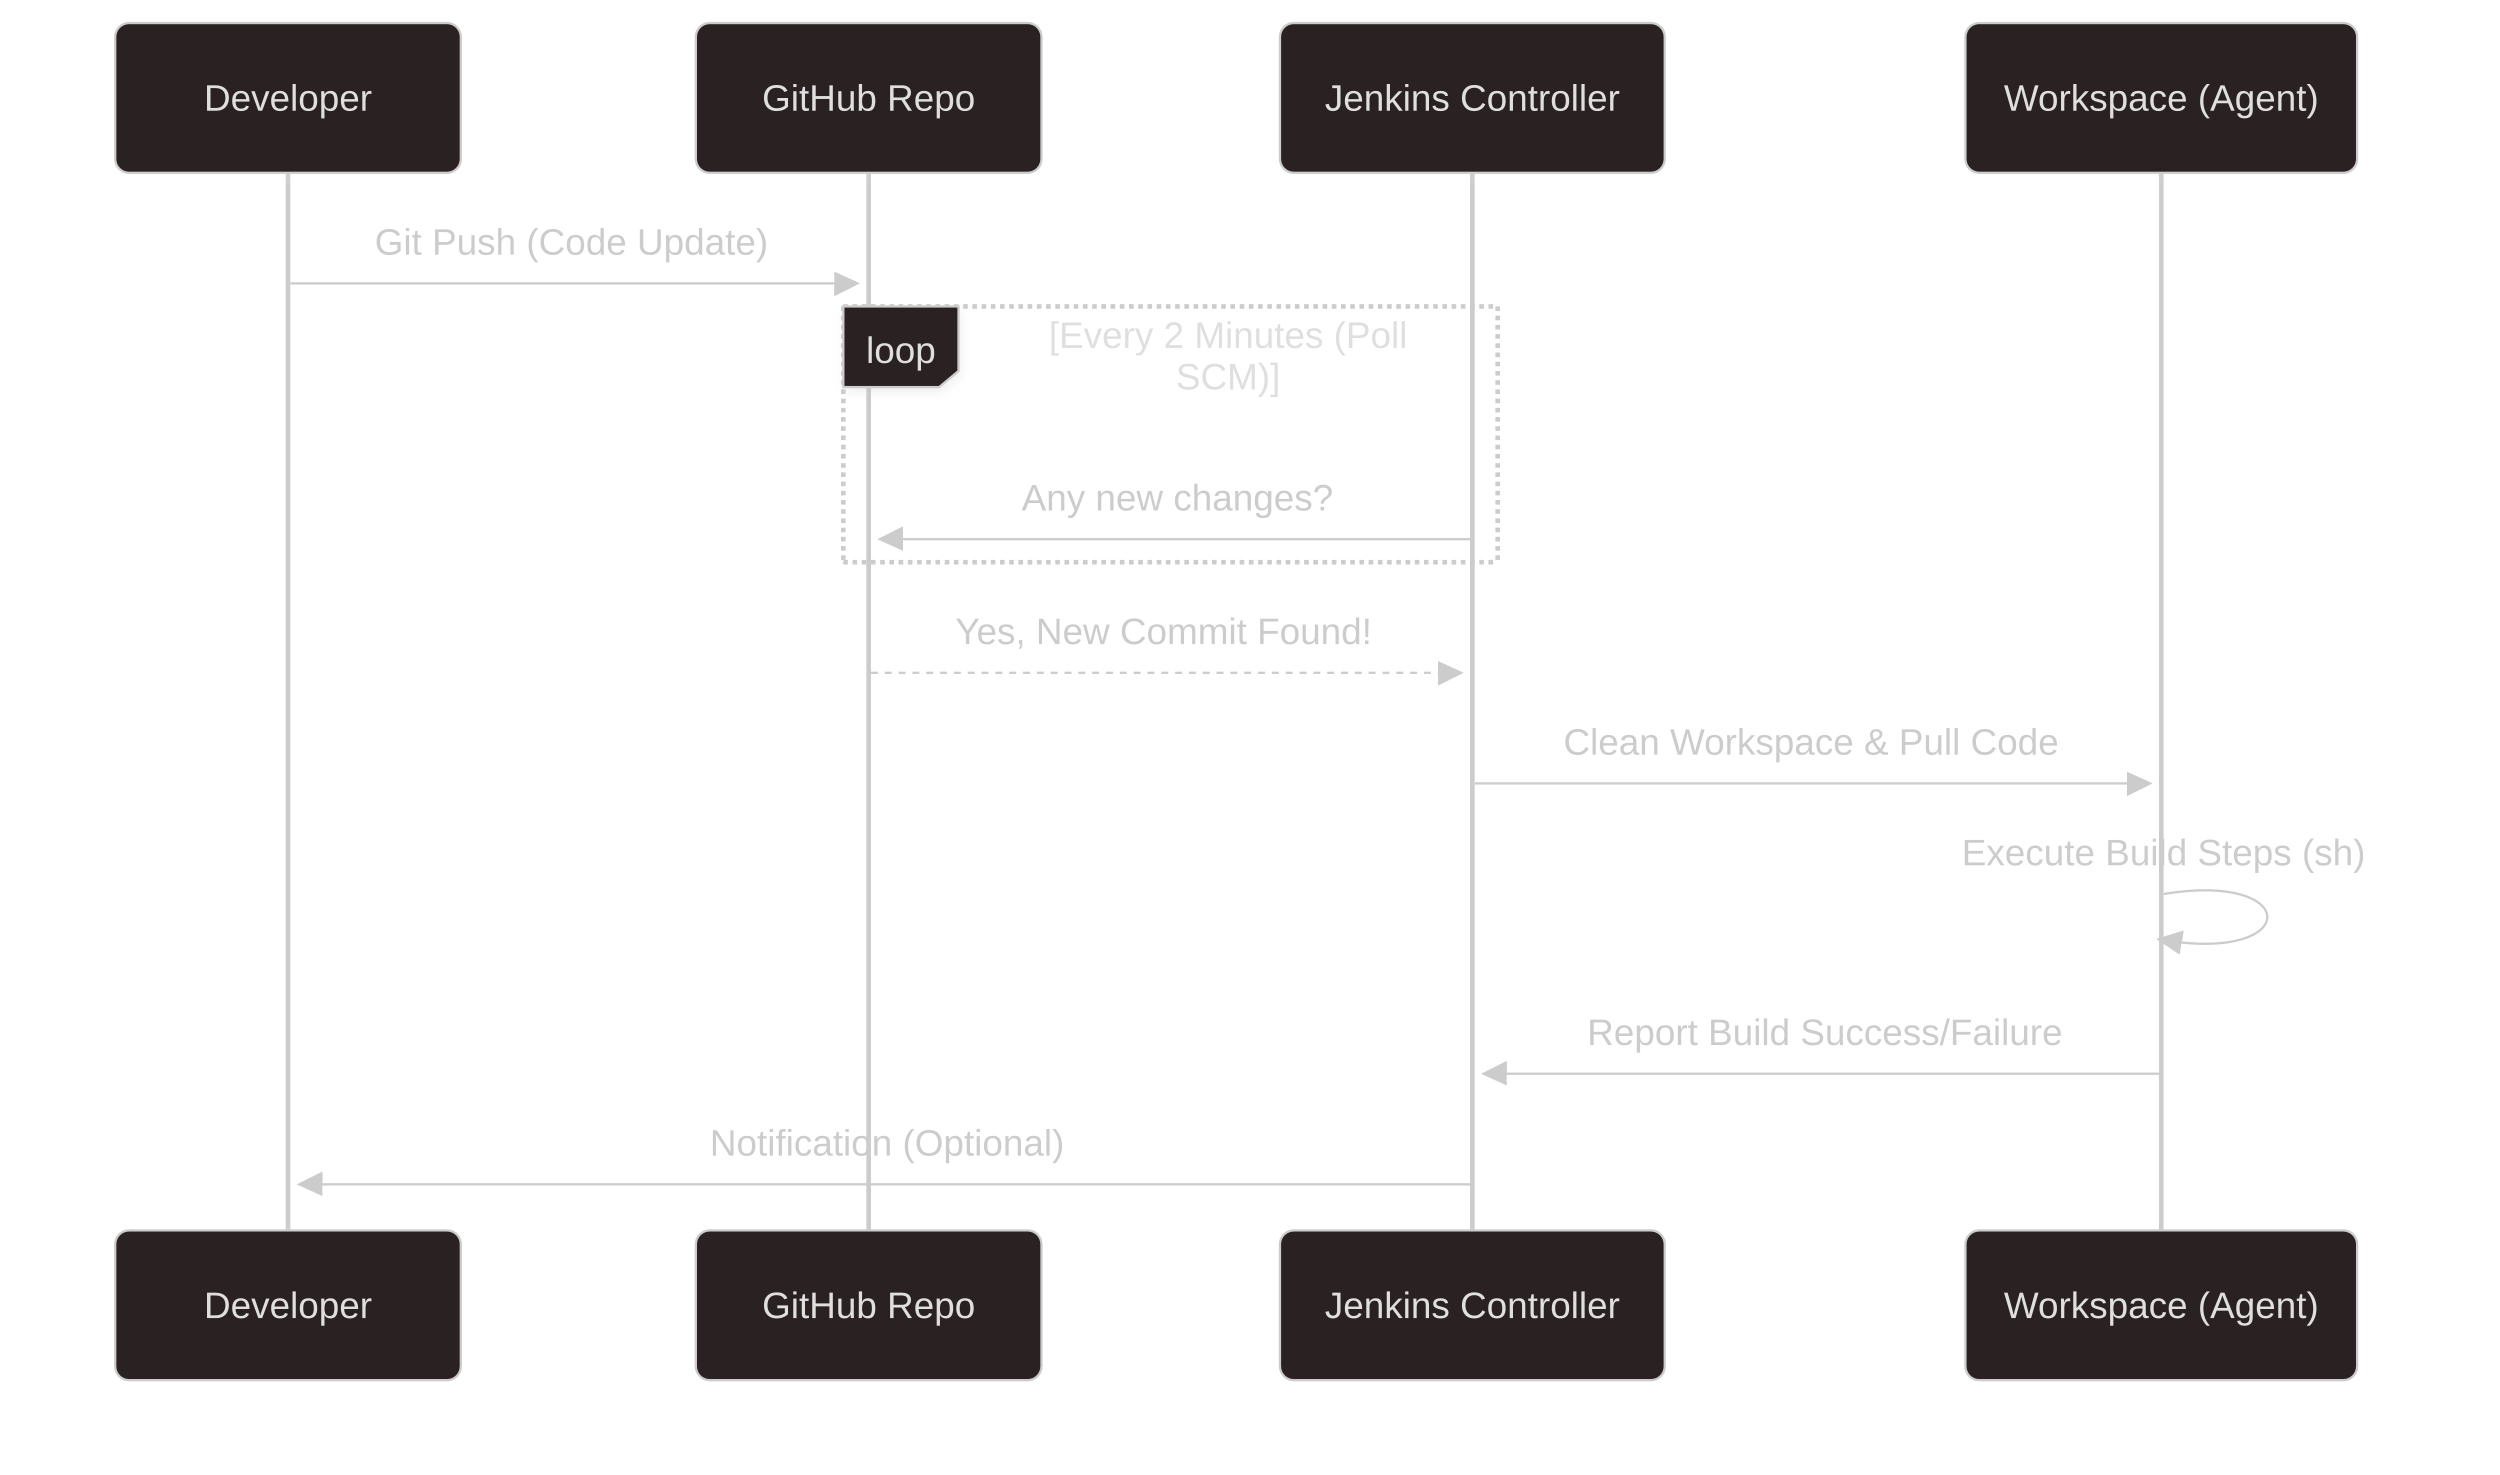
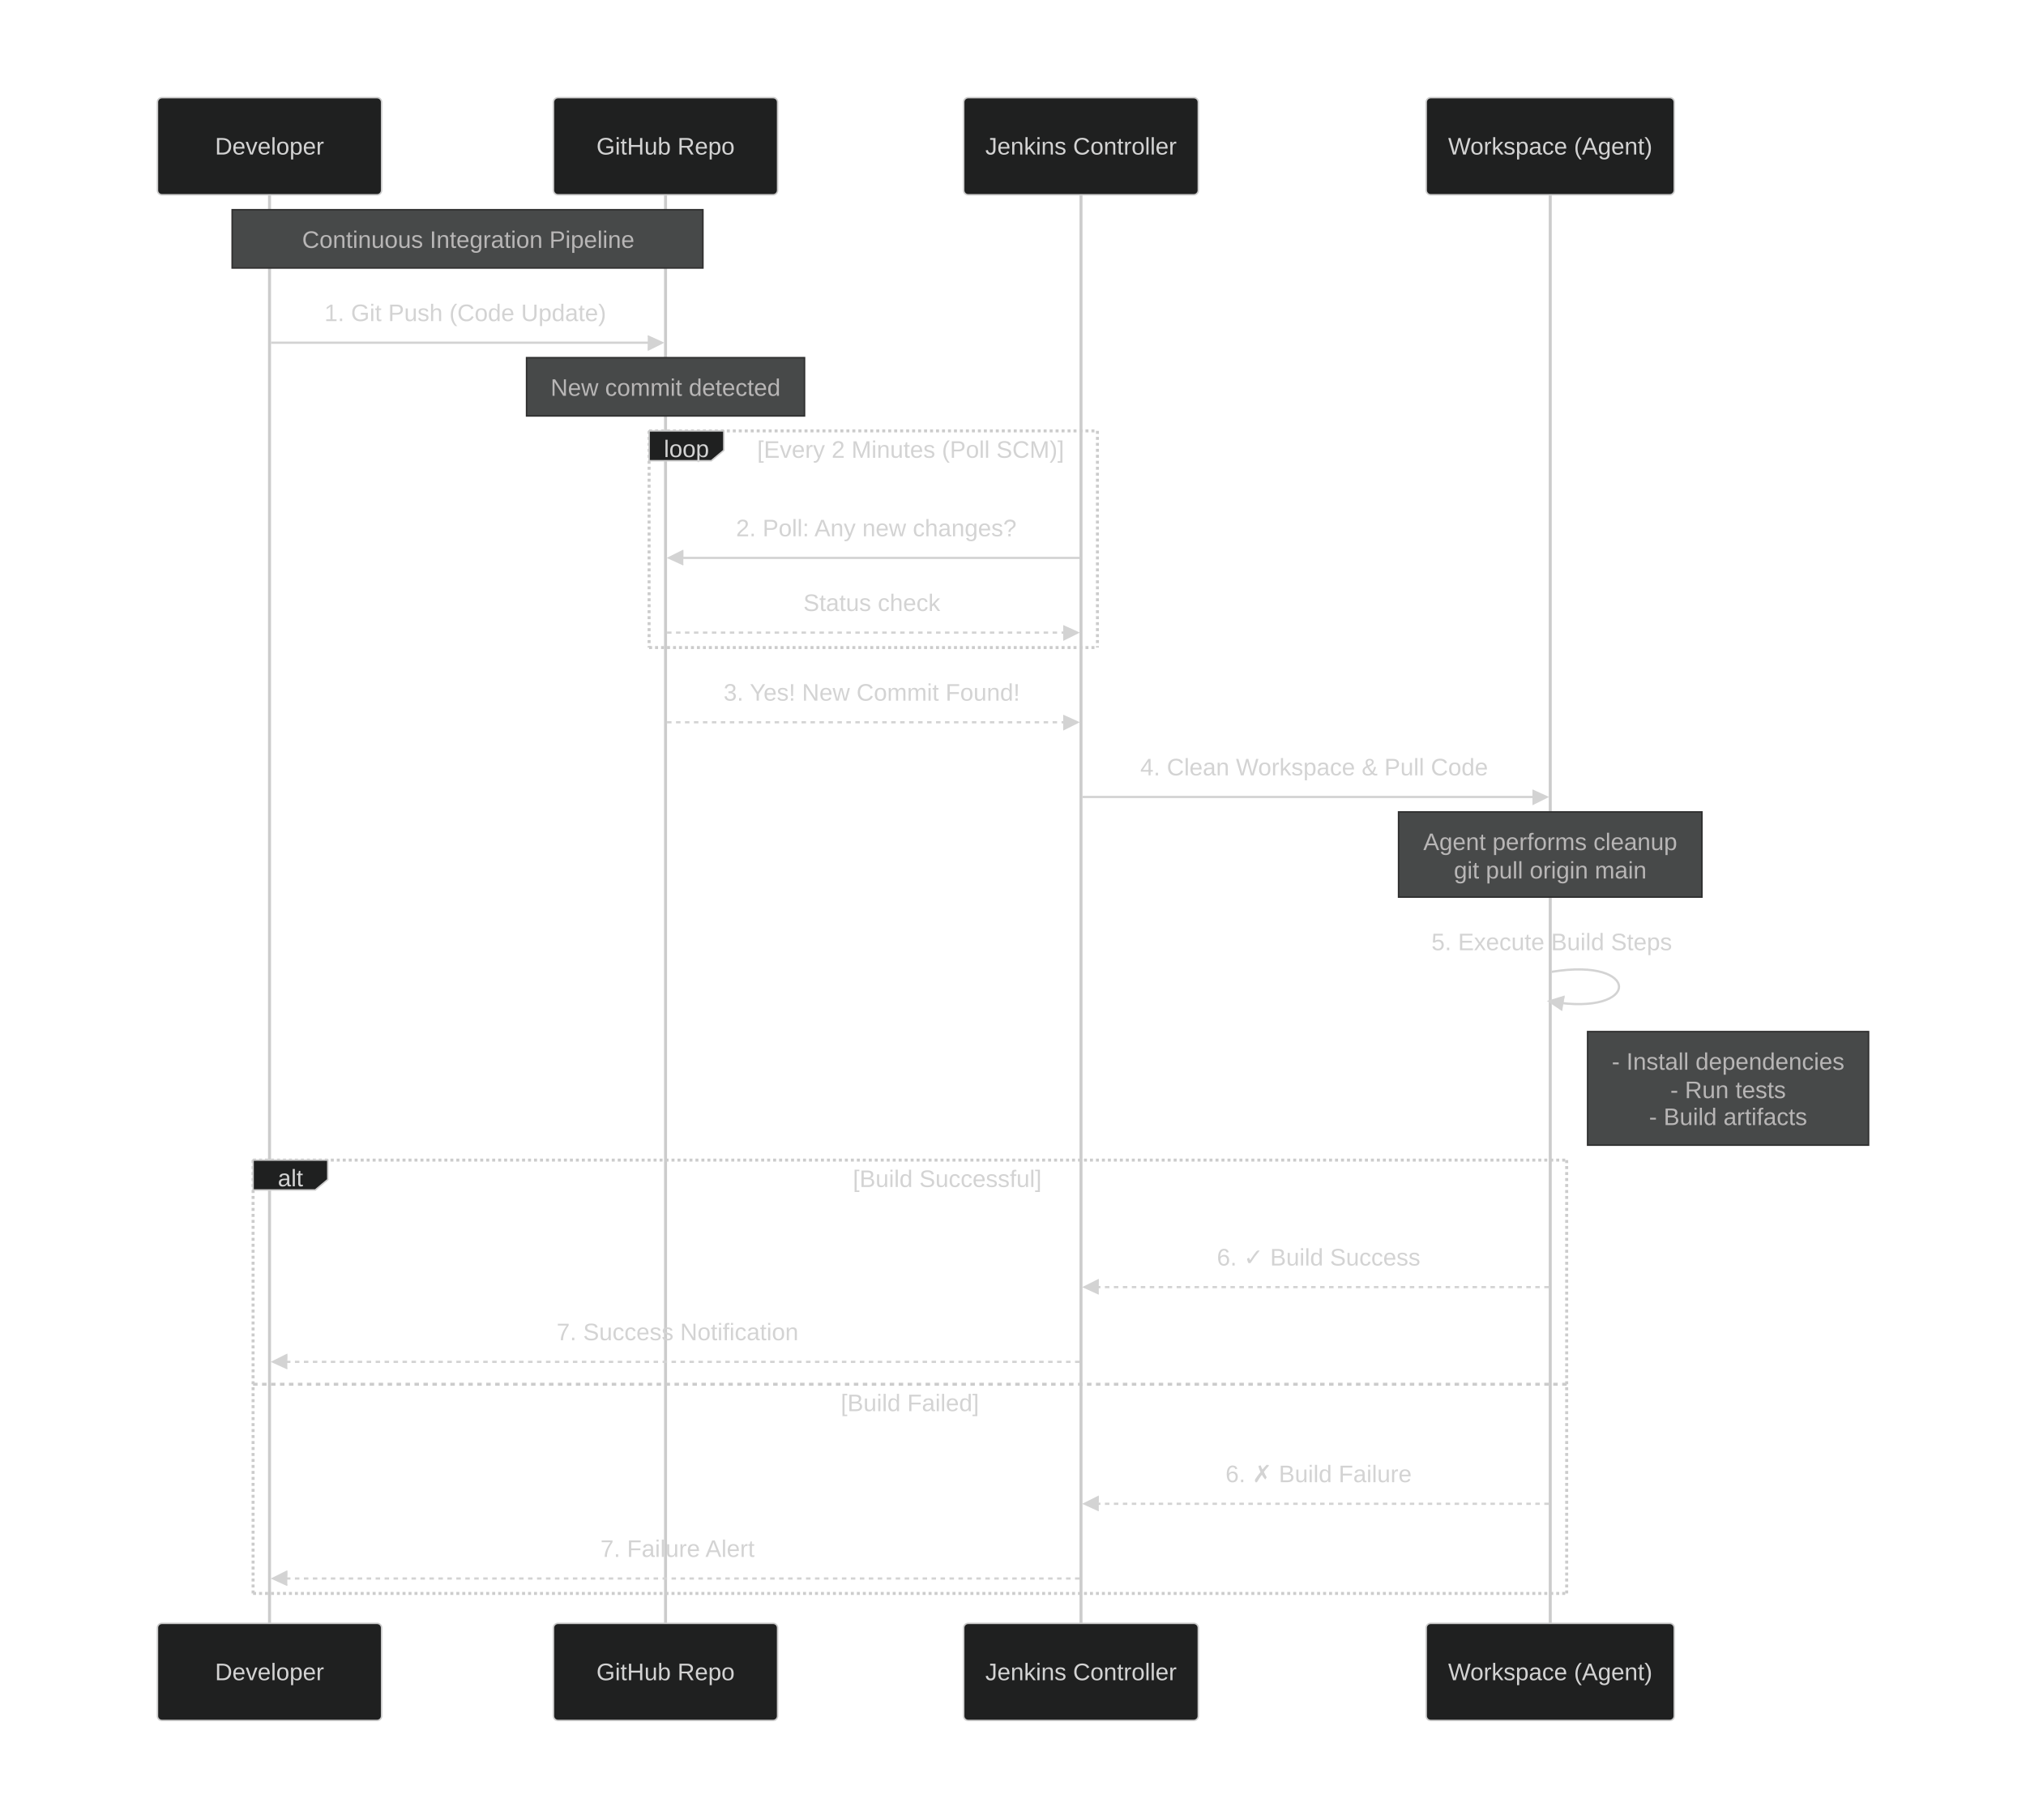
- <svg xmlns="http://www.w3.org/2000/svg" xmlns:html="http://www.w3.org/1999/xhtml" id="export-svg" width="100%" style="max-width: 1085px; background: rgb(35, 32, 48);" viewBox="-50 -10 1085 640" role="graphics-document document" aria-roledescription="sequence">
-   <html:style>p {margin: 0;}</html:style>
+ <svg xmlns="http://www.w3.org/2000/svg" id="mermaid-svg-55" width="100%" style="max-width: 100%;" viewBox="-105.35 -65.35 1355.7 1217.7" height="100%">
  <g>
-     <rect x="803" y="524" fill="#eaeaea" stroke="#666" width="170" height="65" name="WS" rx="6" ry="6" class="actor actor-bottom" data-look="neo" filter="url(#drop-shadow)" />
-     <text x="888" y="556.5" style="text-anchor: middle; font-size: 16px; font-weight: 400;" dominant-baseline="central" alignment-baseline="central" class="actor actor-box">
-       <tspan x="888" dy="0">Workspace (Agent)</tspan>
+     <rect x="849" y="1021" fill="#eaeaea" stroke="#666" width="166" height="65" name="WS" rx="3" ry="3" class="actor actor-bottom" />
+     <text x="932" y="1053.5" dominant-baseline="central" alignment-baseline="central" class="actor actor-box" style="text-anchor: middle; font-size: 16px; font-weight: 400;">
+       <tspan x="932" dy="0">Workspace (Agent)</tspan>
    </text>
  </g>
  <g>
-     <rect x="505.5" y="524" fill="#eaeaea" stroke="#666" width="167" height="65" name="JK" rx="6" ry="6" class="actor actor-bottom" data-look="neo" filter="url(#drop-shadow)" />
-     <text x="589" y="556.5" style="text-anchor: middle; font-size: 16px; font-weight: 400;" dominant-baseline="central" alignment-baseline="central" class="actor actor-box">
-       <tspan x="589" dy="0">Jenkins Controller</tspan>
+     <rect x="539.5" y="1021" fill="#eaeaea" stroke="#666" width="157" height="65" name="JK" rx="3" ry="3" class="actor actor-bottom" />
+     <text x="618" y="1053.5" dominant-baseline="central" alignment-baseline="central" class="actor actor-box" style="text-anchor: middle; font-size: 16px; font-weight: 400;">
+       <tspan x="618" dy="0">Jenkins Controller</tspan>
    </text>
  </g>
  <g>
-     <rect x="252" y="524" fill="#eaeaea" stroke="#666" width="150" height="65" name="GH" rx="6" ry="6" class="actor actor-bottom" data-look="neo" filter="url(#drop-shadow)" />
-     <text x="327" y="556.5" style="text-anchor: middle; font-size: 16px; font-weight: 400;" dominant-baseline="central" alignment-baseline="central" class="actor actor-box">
-       <tspan x="327" dy="0">GitHub Repo</tspan>
+     <rect x="265" y="1021" fill="#eaeaea" stroke="#666" width="150" height="65" name="GH" rx="3" ry="3" class="actor actor-bottom" />
+     <text x="340" y="1053.5" dominant-baseline="central" alignment-baseline="central" class="actor actor-box" style="text-anchor: middle; font-size: 16px; font-weight: 400;">
+       <tspan x="340" dy="0">GitHub Repo</tspan>
    </text>
  </g>
  <g>
-     <rect x="0" y="524" fill="#eaeaea" stroke="#666" width="150" height="65" name="Dev" rx="6" ry="6" class="actor actor-bottom" data-look="neo" filter="url(#drop-shadow)" />
-     <text x="75" y="556.5" style="text-anchor: middle; font-size: 16px; font-weight: 400;" dominant-baseline="central" alignment-baseline="central" class="actor actor-box">
+     <rect x="0" y="1021" fill="#eaeaea" stroke="#666" width="150" height="65" name="Dev" rx="3" ry="3" class="actor actor-bottom" />
+     <text x="75" y="1053.5" dominant-baseline="central" alignment-baseline="central" class="actor actor-box" style="text-anchor: middle; font-size: 16px; font-weight: 400;">
      <tspan x="75" dy="0">Developer</tspan>
    </text>
  </g>
  <g>
-     <line id="actor47" x1="888" y1="65" x2="888" y2="524" class="actor-line 200" stroke-width="0.5px" stroke="#999" name="WS" data-et="life-line" data-id="WS" />
-     <g id="root-47" data-look="neo" data-et="participant" data-type="participant" data-id="WS">
-       <rect x="803" y="0" fill="#eaeaea" stroke="#666" width="170" height="65" name="WS" rx="6" ry="6" class="actor actor-top" data-look="neo" filter="url(#drop-shadow)" />
-       <text x="888" y="32.5" style="text-anchor: middle; font-size: 16px; font-weight: 400;" dominant-baseline="central" alignment-baseline="central" class="actor actor-box">
-         <tspan x="888" dy="0">Workspace (Agent)</tspan>
+     <line id="actor119" x1="932" y1="65" x2="932" y2="1021" class="actor-line 200" stroke-width="0.5px" stroke="#999" name="WS" />
+     <g id="root-119">
+       <rect x="849" y="0" fill="#eaeaea" stroke="#666" width="166" height="65" name="WS" rx="3" ry="3" class="actor actor-top" />
+       <text x="932" y="32.5" dominant-baseline="central" alignment-baseline="central" class="actor actor-box" style="text-anchor: middle; font-size: 16px; font-weight: 400;">
+         <tspan x="932" dy="0">Workspace (Agent)</tspan>
      </text>
    </g>
  </g>
  <g>
-     <line id="actor46" x1="589" y1="65" x2="589" y2="524" class="actor-line 200" stroke-width="0.5px" stroke="#999" name="JK" data-et="life-line" data-id="JK" />
-     <g id="root-46" data-look="neo" data-et="participant" data-type="participant" data-id="JK">
-       <rect x="505.5" y="0" fill="#eaeaea" stroke="#666" width="167" height="65" name="JK" rx="6" ry="6" class="actor actor-top" data-look="neo" filter="url(#drop-shadow)" />
-       <text x="589" y="32.5" style="text-anchor: middle; font-size: 16px; font-weight: 400;" dominant-baseline="central" alignment-baseline="central" class="actor actor-box">
-         <tspan x="589" dy="0">Jenkins Controller</tspan>
+     <line id="actor118" x1="618" y1="65" x2="618" y2="1021" class="actor-line 200" stroke-width="0.5px" stroke="#999" name="JK" />
+     <g id="root-118">
+       <rect x="539.5" y="0" fill="#eaeaea" stroke="#666" width="157" height="65" name="JK" rx="3" ry="3" class="actor actor-top" />
+       <text x="618" y="32.5" dominant-baseline="central" alignment-baseline="central" class="actor actor-box" style="text-anchor: middle; font-size: 16px; font-weight: 400;">
+         <tspan x="618" dy="0">Jenkins Controller</tspan>
      </text>
    </g>
  </g>
  <g>
-     <line id="actor45" x1="327" y1="65" x2="327" y2="524" class="actor-line 200" stroke-width="0.5px" stroke="#999" name="GH" data-et="life-line" data-id="GH" />
-     <g id="root-45" data-look="neo" data-et="participant" data-type="participant" data-id="GH">
-       <rect x="252" y="0" fill="#eaeaea" stroke="#666" width="150" height="65" name="GH" rx="6" ry="6" class="actor actor-top" data-look="neo" filter="url(#drop-shadow)" />
-       <text x="327" y="32.5" style="text-anchor: middle; font-size: 16px; font-weight: 400;" dominant-baseline="central" alignment-baseline="central" class="actor actor-box">
-         <tspan x="327" dy="0">GitHub Repo</tspan>
+     <line id="actor117" x1="340" y1="65" x2="340" y2="1021" class="actor-line 200" stroke-width="0.5px" stroke="#999" name="GH" />
+     <g id="root-117">
+       <rect x="265" y="0" fill="#eaeaea" stroke="#666" width="150" height="65" name="GH" rx="3" ry="3" class="actor actor-top" />
+       <text x="340" y="32.5" dominant-baseline="central" alignment-baseline="central" class="actor actor-box" style="text-anchor: middle; font-size: 16px; font-weight: 400;">
+         <tspan x="340" dy="0">GitHub Repo</tspan>
      </text>
    </g>
  </g>
  <g>
-     <line id="actor44" x1="75" y1="65" x2="75" y2="524" class="actor-line 200" stroke-width="0.5px" stroke="#999" name="Dev" data-et="life-line" data-id="Dev" />
-     <g id="root-44" data-look="neo" data-et="participant" data-type="participant" data-id="Dev">
-       <rect x="0" y="0" fill="#eaeaea" stroke="#666" width="150" height="65" name="Dev" rx="6" ry="6" class="actor actor-top" data-look="neo" filter="url(#drop-shadow)" />
-       <text x="75" y="32.5" style="text-anchor: middle; font-size: 16px; font-weight: 400;" dominant-baseline="central" alignment-baseline="central" class="actor actor-box">
+     <line id="actor116" x1="75" y1="65" x2="75" y2="1021" class="actor-line 200" stroke-width="0.5px" stroke="#999" name="Dev" />
+     <g id="root-116">
+       <rect x="0" y="0" fill="#eaeaea" stroke="#666" width="150" height="65" name="Dev" rx="3" ry="3" class="actor actor-top" />
+       <text x="75" y="32.5" dominant-baseline="central" alignment-baseline="central" class="actor actor-box" style="text-anchor: middle; font-size: 16px; font-weight: 400;">
        <tspan x="75" dy="0">Developer</tspan>
      </text>
    </g>
  </g>
-   <style>#export-svg{font-family:arial,sans-serif;font-size:14px;fill:#ccc;}@keyframes edge-animation-frame{from{stroke-dashoffset:0;}}@keyframes dash{to{stroke-dashoffset:0;}}#export-svg .edge-animation-slow{stroke-dasharray:9,5!important;stroke-dashoffset:900;animation:dash 50s linear infinite;stroke-linecap:round;}#export-svg .edge-animation-fast{stroke-dasharray:9,5!important;stroke-dashoffset:900;animation:dash 20s linear infinite;stroke-linecap:round;}#export-svg .error-icon{fill:hsl(20, 1.587%, 12.353%);}#export-svg .error-text{fill:rgb(223, 223.667, 224);stroke:rgb(223, 223.667, 224);}#export-svg .edge-thickness-normal{stroke-width:1px;}#export-svg .edge-thickness-thick{stroke-width:3.5px;}#export-svg .edge-pattern-solid{stroke-dasharray:0;}#export-svg .edge-thickness-invisible{stroke-width:0;fill:none;}#export-svg .edge-pattern-dashed{stroke-dasharray:3;}#export-svg .edge-pattern-dotted{stroke-dasharray:2;}#export-svg .marker{fill:#cccccc;stroke:#cccccc;}#export-svg .marker.cross{stroke:#cccccc;}#export-svg svg{font-family:arial,sans-serif;font-size:14px;}#export-svg p{margin:0;}#export-svg .actor{stroke:#cccccc;fill:#2a2020;stroke-width:1;}#export-svg rect.actor.outer-path[data-look="neo"]{filter:drop-shadow( 1px 2px 2px rgba(185,185,185,0.2));}#export-svg rect.note[data-look="neo"]{stroke:hsl(52.683, 60%, 73.922%);fill:#fff5ad;filter:drop-shadow( 1px 2px 2px rgba(185,185,185,0.2));stroke-width:1;}#export-svg text.actor&gt;tspan{fill:#e0dfdf;stroke:none;}#export-svg .actor-line{stroke:#cccccc;}#export-svg .innerArc{stroke-width:1.5;stroke-dasharray:none;}#export-svg .messageLine0{stroke-width:1;stroke-dasharray:none;stroke:#ccc;}#export-svg .messageLine1{stroke-width:1;stroke-dasharray:2,2;stroke:#ccc;}#export-svg #arrowhead path{fill:#ccc;stroke:#ccc;}#export-svg .sequenceNumber{fill:#333333;}#export-svg #sequencenumber{fill:#ccc;}#export-svg #crosshead path{fill:#ccc;stroke:#ccc;}#export-svg .messageText{fill:#ccc;stroke:none;}#export-svg .labelBox{stroke:#cccccc;fill:#2a2020;filter:drop-shadow( 1px 2px 2px rgba(185,185,185,0.2));}#export-svg .labelText,#export-svg .labelText&gt;tspan{fill:#e0dfdf;stroke:none;}#export-svg .loopText,#export-svg .loopText&gt;tspan{fill:#e0dfdf;stroke:none;}#export-svg .loopLine{stroke-width:2px;stroke-dasharray:2,2;stroke:#cccccc;fill:#cccccc;}#export-svg .note{stroke:hsl(52.683, 60%, 73.922%);fill:#fff5ad;}#export-svg .noteText,#export-svg .noteText&gt;tspan{fill:#333;stroke:none;font-weight:normal;}#export-svg .activation0{fill:hsl(180, 1.587%, 28.353%);stroke:hsl(180, 1.587%, 18.353%);}#export-svg .activation1{fill:hsl(180, 1.587%, 28.353%);stroke:hsl(180, 1.587%, 18.353%);}#export-svg .activation2{fill:hsl(180, 1.587%, 28.353%);stroke:hsl(180, 1.587%, 18.353%);}#export-svg .actorPopupMenu{position:absolute;}#export-svg .actorPopupMenuPanel{position:absolute;fill:#2a2020;box-shadow:0px 8px 16px 0px rgba(0,0,0,0.2);filter:drop-shadow(3px 5px 2px rgb(0 0 0 / 0.4));}#export-svg .actor-man circle,#export-svg line{fill:#2a2020;stroke-width:2px;}#export-svg g rect.rect{filter:drop-shadow( 1px 2px 2px rgba(185,185,185,0.2));stroke:#ccc;stroke-width:1;}#export-svg .node .neo-node{stroke:#ccc;}#export-svg [data-look="neo"].node rect,#export-svg [data-look="neo"].cluster rect,#export-svg [data-look="neo"].node polygon{stroke:url(#export-svg-gradient);filter:drop-shadow( 1px 2px 2px rgba(185,185,185,0.2));}#export-svg [data-look="neo"].node path{stroke:url(#export-svg-gradient);stroke-width:1;}#export-svg [data-look="neo"].node .outer-path{filter:drop-shadow( 1px 2px 2px rgba(185,185,185,0.2));}#export-svg [data-look="neo"].node .neo-line path{stroke:#ccc;filter:none;}#export-svg [data-look="neo"].node circle{stroke:url(#export-svg-gradient);filter:drop-shadow( 1px 2px 2px rgba(185,185,185,0.2));}#export-svg [data-look="neo"].node circle .state-start{fill:#000000;}#export-svg [data-look="neo"].statediagram-cluster rect{fill:#2a2020;stroke:url(#export-svg-gradient);stroke-width:1;}#export-svg [data-look="neo"].icon-shape .icon{fill:url(#export-svg-gradient);filter:drop-shadow( 1px 2px 2px rgba(185,185,185,0.2));}#export-svg [data-look="neo"].icon-shape .icon-neo path{stroke:url(#export-svg-gradient);filter:drop-shadow( 1px 2px 2px rgba(185,185,185,0.2));}#export-svg :root{--mermaid-font-family:"trebuchet ms",verdana,arial,sans-serif;}</style>
+   <style>#mermaid-svg-55{font-family:"trebuchet ms",verdana,arial,sans-serif;font-size:16px;fill:#ccc;}@keyframes edge-animation-frame{from{stroke-dashoffset:0;}}@keyframes dash{to{stroke-dashoffset:0;}}#mermaid-svg-55 .edge-animation-slow{stroke-dasharray:9,5!important;stroke-dashoffset:900;animation:dash 50s linear infinite;stroke-linecap:round;}#mermaid-svg-55 .edge-animation-fast{stroke-dasharray:9,5!important;stroke-dashoffset:900;animation:dash 20s linear infinite;stroke-linecap:round;}#mermaid-svg-55 .error-icon{fill:#a44141;}#mermaid-svg-55 .error-text{fill:#ddd;stroke:#ddd;}#mermaid-svg-55 .edge-thickness-normal{stroke-width:1px;}#mermaid-svg-55 .edge-thickness-thick{stroke-width:3.5px;}#mermaid-svg-55 .edge-pattern-solid{stroke-dasharray:0;}#mermaid-svg-55 .edge-thickness-invisible{stroke-width:0;fill:none;}#mermaid-svg-55 .edge-pattern-dashed{stroke-dasharray:3;}#mermaid-svg-55 .edge-pattern-dotted{stroke-dasharray:2;}#mermaid-svg-55 .marker{fill:lightgrey;stroke:lightgrey;}#mermaid-svg-55 .marker.cross{stroke:lightgrey;}#mermaid-svg-55 svg{font-family:"trebuchet ms",verdana,arial,sans-serif;font-size:16px;}#mermaid-svg-55 p{margin:0;}#mermaid-svg-55 .actor{stroke:#ccc;fill:#1f2020;}#mermaid-svg-55 text.actor&gt;tspan{fill:lightgrey;stroke:none;}#mermaid-svg-55 .actor-line{stroke:#ccc;}#mermaid-svg-55 .messageLine0{stroke-width:1.5;stroke-dasharray:none;stroke:lightgrey;}#mermaid-svg-55 .messageLine1{stroke-width:1.5;stroke-dasharray:2,2;stroke:lightgrey;}#mermaid-svg-55 #arrowhead path{fill:lightgrey;stroke:lightgrey;}#mermaid-svg-55 .sequenceNumber{fill:black;}#mermaid-svg-55 #sequencenumber{fill:lightgrey;}#mermaid-svg-55 #crosshead path{fill:lightgrey;stroke:lightgrey;}#mermaid-svg-55 .messageText{fill:lightgrey;stroke:none;}#mermaid-svg-55 .labelBox{stroke:#ccc;fill:#1f2020;}#mermaid-svg-55 .labelText,#mermaid-svg-55 .labelText&gt;tspan{fill:lightgrey;stroke:none;}#mermaid-svg-55 .loopText,#mermaid-svg-55 .loopText&gt;tspan{fill:lightgrey;stroke:none;}#mermaid-svg-55 .loopLine{stroke-width:2px;stroke-dasharray:2,2;stroke:#ccc;fill:#ccc;}#mermaid-svg-55 .note{stroke:hsl(180, 0%, 18.353%);fill:hsl(180, 1.587%, 28.353%);}#mermaid-svg-55 .noteText,#mermaid-svg-55 .noteText&gt;tspan{fill:rgb(183.848, 181.552, 181.552);stroke:none;}#mermaid-svg-55 .activation0{fill:hsl(180, 1.587%, 28.353%);stroke:#ccc;}#mermaid-svg-55 .activation1{fill:hsl(180, 1.587%, 28.353%);stroke:#ccc;}#mermaid-svg-55 .activation2{fill:hsl(180, 1.587%, 28.353%);stroke:#ccc;}#mermaid-svg-55 .actorPopupMenu{position:absolute;}#mermaid-svg-55 .actorPopupMenuPanel{position:absolute;fill:#1f2020;box-shadow:0px 8px 16px 0px rgba(0,0,0,0.2);filter:drop-shadow(3px 5px 2px rgb(0 0 0 / 0.4));}#mermaid-svg-55 .actor-man line{stroke:#ccc;fill:#1f2020;}#mermaid-svg-55 .actor-man circle,#mermaid-svg-55 line{stroke:#ccc;fill:#1f2020;stroke-width:2px;}#mermaid-svg-55 :root{--mermaid-font-family:"trebuchet ms",verdana,arial,sans-serif;}</style>
  <g />
  <defs>
    <symbol id="computer" width="24" height="24">
      <path transform="scale(.5)" d="M2 2v13h20v-13h-20zm18 11h-16v-9h16v9zm-10.228 6l.466-1h3.524l.467 1h-4.457zm14.228 3h-24l2-6h2.104l-1.33 4h18.45l-1.297-4h2.073l2 6zm-5-10h-14v-7h14v7z" />
    </symbol>
  </defs>
  <defs>
    <symbol id="database" fill-rule="evenodd" clip-rule="evenodd">
      <path transform="scale(.5)" d="M12.258.001l.256.004.255.005.253.008.251.01.249.012.247.015.246.016.242.019.241.02.239.023.236.024.233.027.231.028.229.031.225.032.223.034.22.036.217.038.214.04.211.041.208.043.205.045.201.046.198.048.194.05.191.051.187.053.183.054.18.056.175.057.172.059.168.06.163.061.16.063.155.064.15.066.074.033.073.033.071.034.07.034.069.035.068.035.067.035.066.035.064.036.064.036.062.036.06.036.06.037.058.037.058.037.055.038.055.038.053.038.052.038.051.039.05.039.048.039.047.039.045.04.044.04.043.04.041.04.04.041.039.041.037.041.036.041.034.041.033.042.032.042.03.042.029.042.027.042.026.043.024.043.023.043.021.043.02.043.018.044.017.043.015.044.013.044.012.044.011.045.009.044.007.045.006.045.004.045.002.045.001.045v17l-.001.045-.002.045-.004.045-.006.045-.007.045-.009.044-.011.045-.012.044-.013.044-.015.044-.017.043-.018.044-.02.043-.021.043-.023.043-.024.043-.026.043-.027.042-.029.042-.03.042-.032.042-.033.042-.034.041-.036.041-.037.041-.039.041-.04.041-.041.04-.043.04-.044.04-.045.04-.047.039-.048.039-.05.039-.051.039-.052.038-.053.038-.055.038-.055.038-.058.037-.058.037-.06.037-.06.036-.062.036-.064.036-.064.036-.066.035-.067.035-.068.035-.069.035-.07.034-.071.034-.073.033-.074.033-.15.066-.155.064-.16.063-.163.061-.168.06-.172.059-.175.057-.18.056-.183.054-.187.053-.191.051-.194.05-.198.048-.201.046-.205.045-.208.043-.211.041-.214.04-.217.038-.22.036-.223.034-.225.032-.229.031-.231.028-.233.027-.236.024-.239.023-.241.02-.242.019-.246.016-.247.015-.249.012-.251.01-.253.008-.255.005-.256.004-.258.001-.258-.001-.256-.004-.255-.005-.253-.008-.251-.01-.249-.012-.247-.015-.245-.016-.243-.019-.241-.02-.238-.023-.236-.024-.234-.027-.231-.028-.228-.031-.226-.032-.223-.034-.22-.036-.217-.038-.214-.04-.211-.041-.208-.043-.204-.045-.201-.046-.198-.048-.195-.05-.19-.051-.187-.053-.184-.054-.179-.056-.176-.057-.172-.059-.167-.06-.164-.061-.159-.063-.155-.064-.151-.066-.074-.033-.072-.033-.072-.034-.07-.034-.069-.035-.068-.035-.067-.035-.066-.035-.064-.036-.063-.036-.062-.036-.061-.036-.06-.037-.058-.037-.057-.037-.056-.038-.055-.038-.053-.038-.052-.038-.051-.039-.049-.039-.049-.039-.046-.039-.046-.04-.044-.04-.043-.04-.041-.04-.04-.041-.039-.041-.037-.041-.036-.041-.034-.041-.033-.042-.032-.042-.03-.042-.029-.042-.027-.042-.026-.043-.024-.043-.023-.043-.021-.043-.02-.043-.018-.044-.017-.043-.015-.044-.013-.044-.012-.044-.011-.045-.009-.044-.007-.045-.006-.045-.004-.045-.002-.045-.001-.045v-17l.001-.045.002-.045.004-.045.006-.045.007-.045.009-.044.011-.045.012-.044.013-.044.015-.044.017-.043.018-.044.02-.043.021-.043.023-.043.024-.043.026-.043.027-.042.029-.042.03-.042.032-.042.033-.042.034-.041.036-.041.037-.041.039-.041.04-.041.041-.04.043-.04.044-.04.046-.04.046-.039.049-.039.049-.039.051-.039.052-.038.053-.038.055-.038.056-.038.057-.037.058-.037.06-.037.061-.036.062-.036.063-.036.064-.036.066-.035.067-.035.068-.035.069-.035.07-.034.072-.034.072-.033.074-.033.151-.066.155-.064.159-.063.164-.061.167-.06.172-.059.176-.057.179-.056.184-.054.187-.053.19-.051.195-.05.198-.048.201-.046.204-.045.208-.043.211-.041.214-.04.217-.038.22-.036.223-.034.226-.032.228-.031.231-.028.234-.027.236-.024.238-.023.241-.02.243-.019.245-.016.247-.015.249-.012.251-.01.253-.008.255-.005.256-.004.258-.001.258.001zm-9.258 20.499v.01l.001.021.003.021.004.022.005.021.006.022.007.022.009.023.01.022.011.023.012.023.013.023.015.023.016.024.017.023.018.024.019.024.021.024.022.025.023.024.024.025.052.049.056.05.061.051.066.051.07.051.075.051.079.052.084.052.088.052.092.052.097.052.102.051.105.052.11.052.114.051.119.051.123.051.127.05.131.05.135.05.139.048.144.049.147.047.152.047.155.047.16.045.163.045.167.043.171.043.176.041.178.041.183.039.187.039.19.037.194.035.197.035.202.033.204.031.209.03.212.029.216.027.219.025.222.024.226.021.23.02.233.018.236.016.24.015.243.012.246.01.249.008.253.005.256.004.259.001.26-.001.257-.004.254-.005.25-.008.247-.011.244-.012.241-.014.237-.016.233-.018.231-.021.226-.021.224-.024.22-.026.216-.027.212-.028.21-.031.205-.031.202-.034.198-.034.194-.036.191-.037.187-.039.183-.04.179-.04.175-.042.172-.043.168-.044.163-.045.16-.046.155-.046.152-.047.148-.048.143-.049.139-.049.136-.05.131-.05.126-.05.123-.051.118-.052.114-.051.11-.052.106-.052.101-.052.096-.052.092-.052.088-.053.083-.051.079-.052.074-.052.07-.051.065-.051.06-.051.056-.05.051-.05.023-.024.023-.025.021-.024.02-.024.019-.024.018-.024.017-.024.015-.023.014-.024.013-.023.012-.023.01-.023.01-.022.008-.022.006-.022.006-.022.004-.022.004-.021.001-.021.001-.021v-4.127l-.077.055-.08.053-.083.054-.085.053-.087.052-.09.052-.093.051-.095.05-.097.05-.1.049-.102.049-.105.048-.106.047-.109.047-.111.046-.114.045-.115.045-.118.044-.12.043-.122.042-.124.042-.126.041-.128.04-.13.04-.132.038-.134.038-.135.037-.138.037-.139.035-.142.035-.143.034-.144.033-.147.032-.148.031-.15.03-.151.03-.153.029-.154.027-.156.027-.158.026-.159.025-.161.024-.162.023-.163.022-.165.021-.166.02-.167.019-.169.018-.169.017-.171.016-.173.015-.173.014-.175.013-.175.012-.177.011-.178.01-.179.008-.179.008-.181.006-.182.005-.182.004-.184.003-.184.002h-.37l-.184-.002-.184-.003-.182-.004-.182-.005-.181-.006-.179-.008-.179-.008-.178-.01-.176-.011-.176-.012-.175-.013-.173-.014-.172-.015-.171-.016-.17-.017-.169-.018-.167-.019-.166-.02-.165-.021-.163-.022-.162-.023-.161-.024-.159-.025-.157-.026-.156-.027-.155-.027-.153-.029-.151-.03-.15-.03-.148-.031-.146-.032-.145-.033-.143-.034-.141-.035-.14-.035-.137-.037-.136-.037-.134-.038-.132-.038-.13-.04-.128-.04-.126-.041-.124-.042-.122-.042-.12-.044-.117-.043-.116-.045-.113-.045-.112-.046-.109-.047-.106-.047-.105-.048-.102-.049-.1-.049-.097-.05-.095-.05-.093-.052-.09-.051-.087-.052-.085-.053-.083-.054-.08-.054-.077-.054v4.127zm0-5.654v.011l.001.021.003.021.004.021.005.022.006.022.007.022.009.022.01.022.011.023.012.023.013.023.015.024.016.023.017.024.018.024.019.024.021.024.022.024.023.025.024.024.052.05.056.05.061.05.066.051.07.051.075.052.079.051.084.052.088.052.092.052.097.052.102.052.105.052.11.051.114.051.119.052.123.05.127.051.131.05.135.049.139.049.144.048.147.048.152.047.155.046.16.045.163.045.167.044.171.042.176.042.178.04.183.04.187.038.19.037.194.036.197.034.202.033.204.032.209.03.212.028.216.027.219.025.222.024.226.022.23.02.233.018.236.016.24.014.243.012.246.01.249.008.253.006.256.003.259.001.26-.001.257-.003.254-.006.25-.008.247-.01.244-.012.241-.015.237-.016.233-.018.231-.02.226-.022.224-.024.22-.025.216-.027.212-.029.21-.03.205-.032.202-.033.198-.035.194-.036.191-.037.187-.039.183-.039.179-.041.175-.042.172-.043.168-.044.163-.045.16-.045.155-.047.152-.047.148-.048.143-.048.139-.05.136-.049.131-.05.126-.051.123-.051.118-.051.114-.052.11-.052.106-.052.101-.052.096-.052.092-.052.088-.052.083-.052.079-.052.074-.051.07-.052.065-.051.06-.05.056-.051.051-.049.023-.025.023-.024.021-.025.02-.024.019-.024.018-.024.017-.024.015-.023.014-.023.013-.024.012-.022.01-.023.01-.023.008-.022.006-.022.006-.022.004-.021.004-.022.001-.021.001-.021v-4.139l-.077.054-.08.054-.083.054-.085.052-.087.053-.09.051-.093.051-.095.051-.097.05-.1.049-.102.049-.105.048-.106.047-.109.047-.111.046-.114.045-.115.044-.118.044-.12.044-.122.042-.124.042-.126.041-.128.04-.13.039-.132.039-.134.038-.135.037-.138.036-.139.036-.142.035-.143.033-.144.033-.147.033-.148.031-.15.03-.151.03-.153.028-.154.028-.156.027-.158.026-.159.025-.161.024-.162.023-.163.022-.165.021-.166.02-.167.019-.169.018-.169.017-.171.016-.173.015-.173.014-.175.013-.175.012-.177.011-.178.009-.179.009-.179.007-.181.007-.182.005-.182.004-.184.003-.184.002h-.37l-.184-.002-.184-.003-.182-.004-.182-.005-.181-.007-.179-.007-.179-.009-.178-.009-.176-.011-.176-.012-.175-.013-.173-.014-.172-.015-.171-.016-.17-.017-.169-.018-.167-.019-.166-.02-.165-.021-.163-.022-.162-.023-.161-.024-.159-.025-.157-.026-.156-.027-.155-.028-.153-.028-.151-.03-.15-.03-.148-.031-.146-.033-.145-.033-.143-.033-.141-.035-.14-.036-.137-.036-.136-.037-.134-.038-.132-.039-.13-.039-.128-.04-.126-.041-.124-.042-.122-.043-.12-.043-.117-.044-.116-.044-.113-.046-.112-.046-.109-.046-.106-.047-.105-.048-.102-.049-.1-.049-.097-.05-.095-.051-.093-.051-.09-.051-.087-.053-.085-.052-.083-.054-.08-.054-.077-.054v4.139zm0-5.666v.011l.001.02.003.022.004.021.005.022.006.021.007.022.009.023.01.022.011.023.012.023.013.023.015.023.016.024.017.024.018.023.019.024.021.025.022.024.023.024.024.025.052.05.056.05.061.05.066.051.07.051.075.052.079.051.084.052.088.052.092.052.097.052.102.052.105.051.11.052.114.051.119.051.123.051.127.05.131.05.135.05.139.049.144.048.147.048.152.047.155.046.16.045.163.045.167.043.171.043.176.042.178.04.183.04.187.038.19.037.194.036.197.034.202.033.204.032.209.03.212.028.216.027.219.025.222.024.226.021.23.02.233.018.236.017.24.014.243.012.246.01.249.008.253.006.256.003.259.001.26-.001.257-.003.254-.006.25-.008.247-.01.244-.013.241-.014.237-.016.233-.018.231-.02.226-.022.224-.024.22-.025.216-.027.212-.029.21-.03.205-.032.202-.033.198-.035.194-.036.191-.037.187-.039.183-.039.179-.041.175-.042.172-.043.168-.044.163-.045.16-.045.155-.047.152-.047.148-.048.143-.049.139-.049.136-.049.131-.051.126-.05.123-.051.118-.052.114-.051.11-.052.106-.052.101-.052.096-.052.092-.052.088-.052.083-.052.079-.052.074-.052.07-.051.065-.051.06-.051.056-.05.051-.049.023-.025.023-.025.021-.024.02-.024.019-.024.018-.024.017-.024.015-.023.014-.024.013-.023.012-.023.01-.022.01-.023.008-.022.006-.022.006-.022.004-.022.004-.021.001-.021.001-.021v-4.153l-.077.054-.08.054-.083.053-.085.053-.087.053-.09.051-.093.051-.095.051-.097.05-.1.049-.102.048-.105.048-.106.048-.109.046-.111.046-.114.046-.115.044-.118.044-.12.043-.122.043-.124.042-.126.041-.128.04-.13.039-.132.039-.134.038-.135.037-.138.036-.139.036-.142.034-.143.034-.144.033-.147.032-.148.032-.15.03-.151.03-.153.028-.154.028-.156.027-.158.026-.159.024-.161.024-.162.023-.163.023-.165.021-.166.02-.167.019-.169.018-.169.017-.171.016-.173.015-.173.014-.175.013-.175.012-.177.01-.178.01-.179.009-.179.007-.181.006-.182.006-.182.004-.184.003-.184.001-.185.001-.185-.001-.184-.001-.184-.003-.182-.004-.182-.006-.181-.006-.179-.007-.179-.009-.178-.01-.176-.01-.176-.012-.175-.013-.173-.014-.172-.015-.171-.016-.17-.017-.169-.018-.167-.019-.166-.02-.165-.021-.163-.023-.162-.023-.161-.024-.159-.024-.157-.026-.156-.027-.155-.028-.153-.028-.151-.03-.15-.03-.148-.032-.146-.032-.145-.033-.143-.034-.141-.034-.14-.036-.137-.036-.136-.037-.134-.038-.132-.039-.13-.039-.128-.041-.126-.041-.124-.041-.122-.043-.12-.043-.117-.044-.116-.044-.113-.046-.112-.046-.109-.046-.106-.048-.105-.048-.102-.048-.1-.05-.097-.049-.095-.051-.093-.051-.09-.052-.087-.052-.085-.053-.083-.053-.08-.054-.077-.054v4.153zm8.74-8.179l-.257.004-.254.005-.25.008-.247.011-.244.012-.241.014-.237.016-.233.018-.231.021-.226.022-.224.023-.22.026-.216.027-.212.028-.21.031-.205.032-.202.033-.198.034-.194.036-.191.038-.187.038-.183.04-.179.041-.175.042-.172.043-.168.043-.163.045-.16.046-.155.046-.152.048-.148.048-.143.048-.139.049-.136.05-.131.05-.126.051-.123.051-.118.051-.114.052-.11.052-.106.052-.101.052-.096.052-.092.052-.088.052-.083.052-.079.052-.074.051-.07.052-.065.051-.06.05-.056.05-.051.05-.023.025-.023.024-.021.024-.02.025-.019.024-.018.024-.017.023-.015.024-.014.023-.013.023-.012.023-.01.023-.01.022-.008.022-.006.023-.006.021-.004.022-.004.021-.001.021-.001.021.001.021.001.021.004.021.004.022.006.021.006.023.008.022.01.022.01.023.012.023.013.023.014.023.015.024.017.023.018.024.019.024.02.025.021.024.023.024.023.025.051.05.056.05.06.05.065.051.07.052.074.051.079.052.083.052.088.052.092.052.096.052.101.052.106.052.11.052.114.052.118.051.123.051.126.051.131.05.136.05.139.049.143.048.148.048.152.048.155.046.16.046.163.045.168.043.172.043.175.042.179.041.183.04.187.038.191.038.194.036.198.034.202.033.205.032.21.031.212.028.216.027.22.026.224.023.226.022.231.021.233.018.237.016.241.014.244.012.247.011.25.008.254.005.257.004.26.001.26-.001.257-.004.254-.005.25-.008.247-.011.244-.012.241-.014.237-.016.233-.018.231-.021.226-.022.224-.023.22-.026.216-.027.212-.028.21-.031.205-.032.202-.033.198-.034.194-.036.191-.038.187-.038.183-.04.179-.041.175-.042.172-.043.168-.043.163-.045.16-.046.155-.046.152-.048.148-.048.143-.048.139-.049.136-.05.131-.05.126-.051.123-.051.118-.051.114-.052.11-.052.106-.052.101-.052.096-.052.092-.052.088-.052.083-.052.079-.052.074-.051.07-.052.065-.051.06-.05.056-.05.051-.05.023-.025.023-.024.021-.024.02-.025.019-.024.018-.024.017-.023.015-.024.014-.023.013-.023.012-.023.01-.023.01-.022.008-.022.006-.023.006-.021.004-.022.004-.021.001-.021.001-.021-.001-.021-.001-.021-.004-.021-.004-.022-.006-.021-.006-.023-.008-.022-.01-.022-.01-.023-.012-.023-.013-.023-.014-.023-.015-.024-.017-.023-.018-.024-.019-.024-.02-.025-.021-.024-.023-.024-.023-.025-.051-.05-.056-.05-.06-.05-.065-.051-.07-.052-.074-.051-.079-.052-.083-.052-.088-.052-.092-.052-.096-.052-.101-.052-.106-.052-.11-.052-.114-.052-.118-.051-.123-.051-.126-.051-.131-.05-.136-.05-.139-.049-.143-.048-.148-.048-.152-.048-.155-.046-.16-.046-.163-.045-.168-.043-.172-.043-.175-.042-.179-.041-.183-.04-.187-.038-.191-.038-.194-.036-.198-.034-.202-.033-.205-.032-.21-.031-.212-.028-.216-.027-.22-.026-.224-.023-.226-.022-.231-.021-.233-.018-.237-.016-.241-.014-.244-.012-.247-.011-.25-.008-.254-.005-.257-.004-.26-.001-.26.001z" />
    </symbol>
  </defs>
  <defs>
    <symbol id="clock" width="24" height="24">
      <path transform="scale(.5)" d="M12 2c5.514 0 10 4.486 10 10s-4.486 10-10 10-10-4.486-10-10 4.486-10 10-10zm0-2c-6.627 0-12 5.373-12 12s5.373 12 12 12 12-5.373 12-12-5.373-12-12-12zm5.848 12.459c.202.038.202.333.001.372-1.907.361-6.045 1.111-6.547 1.111-.719 0-1.301-.582-1.301-1.301 0-.512.77-5.447 1.125-7.445.034-.192.312-.181.343.014l.985 6.238 5.394 1.011z" />
    </symbol>
  </defs>
  <defs>
    <marker id="arrowhead" refX="7.9" refY="5" markerUnits="userSpaceOnUse" markerWidth="12" markerHeight="12" orient="auto-start-reverse">
      <path d="M -1 0 L 10 5 L 0 10 z" />
    </marker>
  </defs>
  <defs>
    <marker id="crosshead" markerWidth="15" markerHeight="8" orient="auto" refX="4" refY="4.5">
      <path fill="none" stroke="#000000" stroke-width="1pt" d="M 1,2 L 6,7 M 6,2 L 1,7" style="stroke-dasharray: 0, 0;" />
    </marker>
  </defs>
  <defs>
    <marker id="filled-head" refX="15.5" refY="7" markerWidth="20" markerHeight="28" orient="auto">
      <path d="M 18,7 L9,13 L14,7 L9,1 Z" />
    </marker>
  </defs>
  <defs>
-     <marker id="sequencenumber" refX="15" refY="15" markerWidth="60" markerHeight="40" orient="auto" markerUnits="userSpaceOnUse">
-       <circle cx="15" cy="15" r="10" />
+     <marker id="sequencenumber" refX="15" refY="15" markerWidth="60" markerHeight="40" orient="auto">
+       <circle cx="15" cy="15" r="6" />
    </marker>
  </defs>
-   <defs>
-     <filter id="drop-shadow" height="130%" width="130%">
-       <feDropShadow dx="4" dy="4" stdDeviation="0" flood-opacity="0.06" flood-color="#FFFFFF" />
-     </filter>
-   </defs>
-   <defs>
-     <marker id="solidTopArrowHead" refX="7.9" refY="7.25" markerUnits="userSpaceOnUse" markerWidth="12" markerHeight="12" orient="auto-start-reverse">
-       <path d="M 0 0 L 10 8 L 0 8 z" />
-     </marker>
-   </defs>
-   <defs>
-     <marker id="solidBottomArrowHead" refX="7.9" refY="0.75" markerUnits="userSpaceOnUse" markerWidth="12" markerHeight="12" orient="auto-start-reverse">
-       <path d="M 0 0 L 10 0 L 0 8 z" />
-     </marker>
-   </defs>
-   <defs>
-     <marker id="stickTopArrowHead" refX="7.5" refY="7" markerUnits="userSpaceOnUse" markerWidth="12" markerHeight="12" orient="auto-start-reverse">
-       <path d="M 0 0 L 7 7" stroke="black" stroke-width="1.5" fill="none" />
-     </marker>
-   </defs>
-   <defs>
-     <marker id="stickBottomArrowHead" refX="7.5" refY="0" markerUnits="userSpaceOnUse" markerWidth="12" markerHeight="12" orient="auto-start-reverse">
-       <path d="M 0 7 L 7 0" stroke="black" stroke-width="1.5" fill="none" />
-     </marker>
-   </defs>
-   <g data-et="control-structure" data-id="i3">
-     <line x1="316" y1="123" x2="600" y2="123" class="loopLine" />
-     <line x1="600" y1="123" x2="600" y2="234" class="loopLine" />
-     <line x1="316" y1="234" x2="600" y2="234" class="loopLine" />
-     <line x1="316" y1="123" x2="316" y2="234" class="loopLine" />
-     <polygon points="316,123 366,123 366,151 357.6,158 316,158" class="labelBox" />
-     <text x="341" y="143" text-anchor="middle" dominant-baseline="middle" alignment-baseline="middle" style="font-size: 16px; font-weight: 400;" class="labelText">loop</text>
-     <text x="483" y="141" text-anchor="middle" style="font-size: 16px; font-weight: 400;" class="loopText">
-       <tspan x="483">[Every 2 Minutes (Poll</tspan>
-     </text>
-     <text x="483" y="159" text-anchor="middle" style="font-size: 16px; font-weight: 400;" class="loopText">
-       <tspan x="483">SCM)]</tspan>
+   <g>
+     <rect x="50" y="75" fill="#EDF2AE" stroke="#666" width="315" height="39" class="note" />
+     <text x="208" y="80" text-anchor="middle" dominant-baseline="middle" alignment-baseline="middle" class="noteText" dy="1em" style="font-size: 16px; font-weight: 400;">
+       <tspan x="208">Continuous Integration Pipeline</tspan>
    </text>
  </g>
-   <text x="198" y="80" text-anchor="middle" dominant-baseline="middle" alignment-baseline="middle" style="font-size: 16px; font-weight: 400;" class="messageText" dy="1em">Git Push (Code Update)</text>
-   <line x1="76" y1="113" x2="320" y2="113" class="messageLine0" data-et="message" data-id="i0" data-from="Dev" data-to="GH" stroke-width="2" stroke="none" marker-end="url(#arrowhead)" style="fill: none;" />
-   <text x="461" y="191" text-anchor="middle" dominant-baseline="middle" alignment-baseline="middle" style="font-size: 16px; font-weight: 400;" class="messageText" dy="1em">Any new changes?</text>
-   <line x1="588" y1="224" x2="334" y2="224" class="messageLine0" data-et="message" data-id="i2" data-from="JK" data-to="GH" stroke-width="2" stroke="none" marker-end="url(#arrowhead)" style="fill: none;" />
-   <text x="455" y="249" text-anchor="middle" dominant-baseline="middle" alignment-baseline="middle" style="font-size: 16px; font-weight: 400;" class="messageText" dy="1em">Yes, New Commit Found!</text>
-   <line x1="328" y1="282" x2="582" y2="282" class="messageLine1" data-et="message" data-id="i4" data-from="GH" data-to="JK" stroke-width="2" stroke="none" style="stroke-dasharray: 3, 3; fill: none;" marker-end="url(#arrowhead)" />
-   <text x="736" y="297" text-anchor="middle" dominant-baseline="middle" alignment-baseline="middle" style="font-size: 16px; font-weight: 400;" class="messageText" dy="1em">Clean Workspace &amp; Pull Code</text>
-   <line x1="590" y1="330" x2="881" y2="330" class="messageLine0" data-et="message" data-id="i5" data-from="JK" data-to="WS" stroke-width="2" stroke="none" marker-end="url(#arrowhead)" style="fill: none;" />
-   <text x="889" y="345" text-anchor="middle" dominant-baseline="middle" alignment-baseline="middle" style="font-size: 16px; font-weight: 400;" class="messageText" dy="1em">Execute Build Steps (sh)</text>
-   <path d="M 889,378 C 949,368 949,408 889,398" class="messageLine0" data-et="message" data-id="i6" data-from="WS" data-to="WS" stroke-width="2" stroke="none" marker-end="url(#arrowhead)" style="fill: none;" />
-   <text x="742" y="423" text-anchor="middle" dominant-baseline="middle" alignment-baseline="middle" style="font-size: 16px; font-weight: 400;" class="messageText" dy="1em">Report Build Success/Failure</text>
-   <line x1="887" y1="456" x2="596" y2="456" class="messageLine0" data-et="message" data-id="i7" data-from="WS" data-to="JK" stroke-width="2" stroke="none" marker-end="url(#arrowhead)" style="fill: none;" />
-   <text x="335" y="471" text-anchor="middle" dominant-baseline="middle" alignment-baseline="middle" style="font-size: 16px; font-weight: 400;" class="messageText" dy="1em">Notification (Optional)</text>
-   <line x1="588" y1="504" x2="82" y2="504" class="messageLine0" data-et="message" data-id="i8" data-from="JK" data-to="Dev" stroke-width="2" stroke="none" marker-end="url(#arrowhead)" style="fill: none;" />
+   <g>
+     <rect x="247" y="174" fill="#EDF2AE" stroke="#666" width="186" height="39" class="note" />
+     <text x="340" y="179" text-anchor="middle" dominant-baseline="middle" alignment-baseline="middle" class="noteText" dy="1em" style="font-size: 16px; font-weight: 400;">
+       <tspan x="340">New commit detected</tspan>
+     </text>
+   </g>
+   <g>
+     <line x1="329" y1="223" x2="629" y2="223" class="loopLine" />
+     <line x1="629" y1="223" x2="629" y2="368" class="loopLine" />
+     <line x1="329" y1="368" x2="629" y2="368" class="loopLine" />
+     <line x1="329" y1="223" x2="329" y2="368" class="loopLine" />
+     <polygon points="329,223 379,223 379,236 370.6,243 329,243" class="labelBox" />
+     <text x="354" y="236" text-anchor="middle" dominant-baseline="middle" alignment-baseline="middle" class="labelText" style="font-size: 16px; font-weight: 400;">loop</text>
+     <text x="504" y="241" text-anchor="middle" class="loopText" style="font-size: 16px; font-weight: 400;">
+       <tspan x="504">[Every 2 Minutes (Poll SCM)]</tspan>
+     </text>
+   </g>
+   <g>
+     <rect x="830.5" y="478" fill="#EDF2AE" stroke="#666" width="203" height="57" class="note" />
+     <text x="932" y="483" text-anchor="middle" dominant-baseline="middle" alignment-baseline="middle" class="noteText" dy="1em" style="font-size: 16px; font-weight: 400;">
+       <tspan x="932">Agent performs cleanup</tspan>
+     </text>
+     <text x="932" y="502" text-anchor="middle" dominant-baseline="middle" alignment-baseline="middle" class="noteText" dy="1em" style="font-size: 16px; font-weight: 400;">
+       <tspan x="932">git pull origin main</tspan>
+     </text>
+   </g>
+   <g>
+     <rect x="957" y="625" fill="#EDF2AE" stroke="#666" width="188" height="76" class="note" />
+     <text x="1051" y="630" text-anchor="middle" dominant-baseline="middle" alignment-baseline="middle" class="noteText" dy="1em" style="font-size: 16px; font-weight: 400;">
+       <tspan x="1051">- Install dependencies</tspan>
+     </text>
+     <text x="1051" y="649" text-anchor="middle" dominant-baseline="middle" alignment-baseline="middle" class="noteText" dy="1em" style="font-size: 16px; font-weight: 400;">
+       <tspan x="1051">- Run tests</tspan>
+     </text>
+     <text x="1051" y="667" text-anchor="middle" dominant-baseline="middle" alignment-baseline="middle" class="noteText" dy="1em" style="font-size: 16px; font-weight: 400;">
+       <tspan x="1051">- Build artifacts</tspan>
+     </text>
+   </g>
+   <g>
+     <line x1="64" y1="711" x2="943" y2="711" class="loopLine" />
+     <line x1="943" y1="711" x2="943" y2="1001" class="loopLine" />
+     <line x1="64" y1="1001" x2="943" y2="1001" class="loopLine" />
+     <line x1="64" y1="711" x2="64" y2="1001" class="loopLine" />
+     <line x1="64" y1="861" x2="943" y2="861" class="loopLine" style="stroke-dasharray: 3, 3;" />
+     <polygon points="64,711 114,711 114,724 105.6,731 64,731" class="labelBox" />
+     <text x="89" y="724" text-anchor="middle" dominant-baseline="middle" alignment-baseline="middle" class="labelText" style="font-size: 16px; font-weight: 400;">alt</text>
+     <text x="528.5" y="729" text-anchor="middle" class="loopText" style="font-size: 16px; font-weight: 400;">
+       <tspan x="528.5">[Build Successful]</tspan>
+     </text>
+     <text x="503.5" y="879" text-anchor="middle" class="loopText" style="font-size: 16px; font-weight: 400;">[Build Failed]</text>
+   </g>
+   <text x="206" y="129" text-anchor="middle" dominant-baseline="middle" alignment-baseline="middle" class="messageText" dy="1em" style="font-size: 16px; font-weight: 400;">1. Git Push (Code Update)</text>
+   <line x1="76" y1="164" x2="336" y2="164" class="messageLine0" stroke-width="2" stroke="none" marker-end="url(#arrowhead)" style="fill: none;" />
+   <text x="481" y="273" text-anchor="middle" dominant-baseline="middle" alignment-baseline="middle" class="messageText" dy="1em" style="font-size: 16px; font-weight: 400;">2. Poll: Any new changes?</text>
+   <line x1="617" y1="308" x2="344" y2="308" class="messageLine0" stroke-width="2" stroke="none" marker-end="url(#arrowhead)" style="fill: none;" />
+   <text x="478" y="323" text-anchor="middle" dominant-baseline="middle" alignment-baseline="middle" class="messageText" dy="1em" style="font-size: 16px; font-weight: 400;">Status check</text>
+   <line x1="341" y1="358" x2="614" y2="358" class="messageLine1" stroke-width="2" stroke="none" marker-end="url(#arrowhead)" style="stroke-dasharray: 3, 3; fill: none;" />
+   <text x="478" y="383" text-anchor="middle" dominant-baseline="middle" alignment-baseline="middle" class="messageText" dy="1em" style="font-size: 16px; font-weight: 400;">3. Yes! New Commit Found!</text>
+   <line x1="341" y1="418" x2="614" y2="418" class="messageLine1" stroke-width="2" stroke="none" marker-end="url(#arrowhead)" style="stroke-dasharray: 3, 3; fill: none;" />
+   <text x="774" y="433" text-anchor="middle" dominant-baseline="middle" alignment-baseline="middle" class="messageText" dy="1em" style="font-size: 16px; font-weight: 400;">4. Clean Workspace &amp; Pull Code</text>
+   <line x1="619" y1="468" x2="928" y2="468" class="messageLine0" stroke-width="2" stroke="none" marker-end="url(#arrowhead)" style="fill: none;" />
+   <text x="933" y="550" text-anchor="middle" dominant-baseline="middle" alignment-baseline="middle" class="messageText" dy="1em" style="font-size: 16px; font-weight: 400;">5. Execute Build Steps</text>
+   <path d="M 933,585 C 993,575 993,615 933,605" class="messageLine0" stroke-width="2" stroke="none" marker-end="url(#arrowhead)" style="fill: none;" />
+   <text x="777" y="761" text-anchor="middle" dominant-baseline="middle" alignment-baseline="middle" class="messageText" dy="1em" style="font-size: 16px; font-weight: 400;">6. ✓ Build Success</text>
+   <line x1="931" y1="796" x2="622" y2="796" class="messageLine1" stroke-width="2" stroke="none" marker-end="url(#arrowhead)" style="stroke-dasharray: 3, 3; fill: none;" />
+   <text x="348" y="811" text-anchor="middle" dominant-baseline="middle" alignment-baseline="middle" class="messageText" dy="1em" style="font-size: 16px; font-weight: 400;">7. Success Notification</text>
+   <line x1="617" y1="846" x2="79" y2="846" class="messageLine1" stroke-width="2" stroke="none" marker-end="url(#arrowhead)" style="stroke-dasharray: 3, 3; fill: none;" />
+   <text x="777" y="906" text-anchor="middle" dominant-baseline="middle" alignment-baseline="middle" class="messageText" dy="1em" style="font-size: 16px; font-weight: 400;">6. ✗ Build Failure</text>
+   <line x1="931" y1="941" x2="622" y2="941" class="messageLine1" stroke-width="2" stroke="none" marker-end="url(#arrowhead)" style="stroke-dasharray: 3, 3; fill: none;" />
+   <text x="348" y="956" text-anchor="middle" dominant-baseline="middle" alignment-baseline="middle" class="messageText" dy="1em" style="font-size: 16px; font-weight: 400;">7. Failure Alert</text>
+   <line x1="617" y1="991" x2="79" y2="991" class="messageLine1" stroke-width="2" stroke="none" marker-end="url(#arrowhead)" style="stroke-dasharray: 3, 3; fill: none;" />
</svg>
